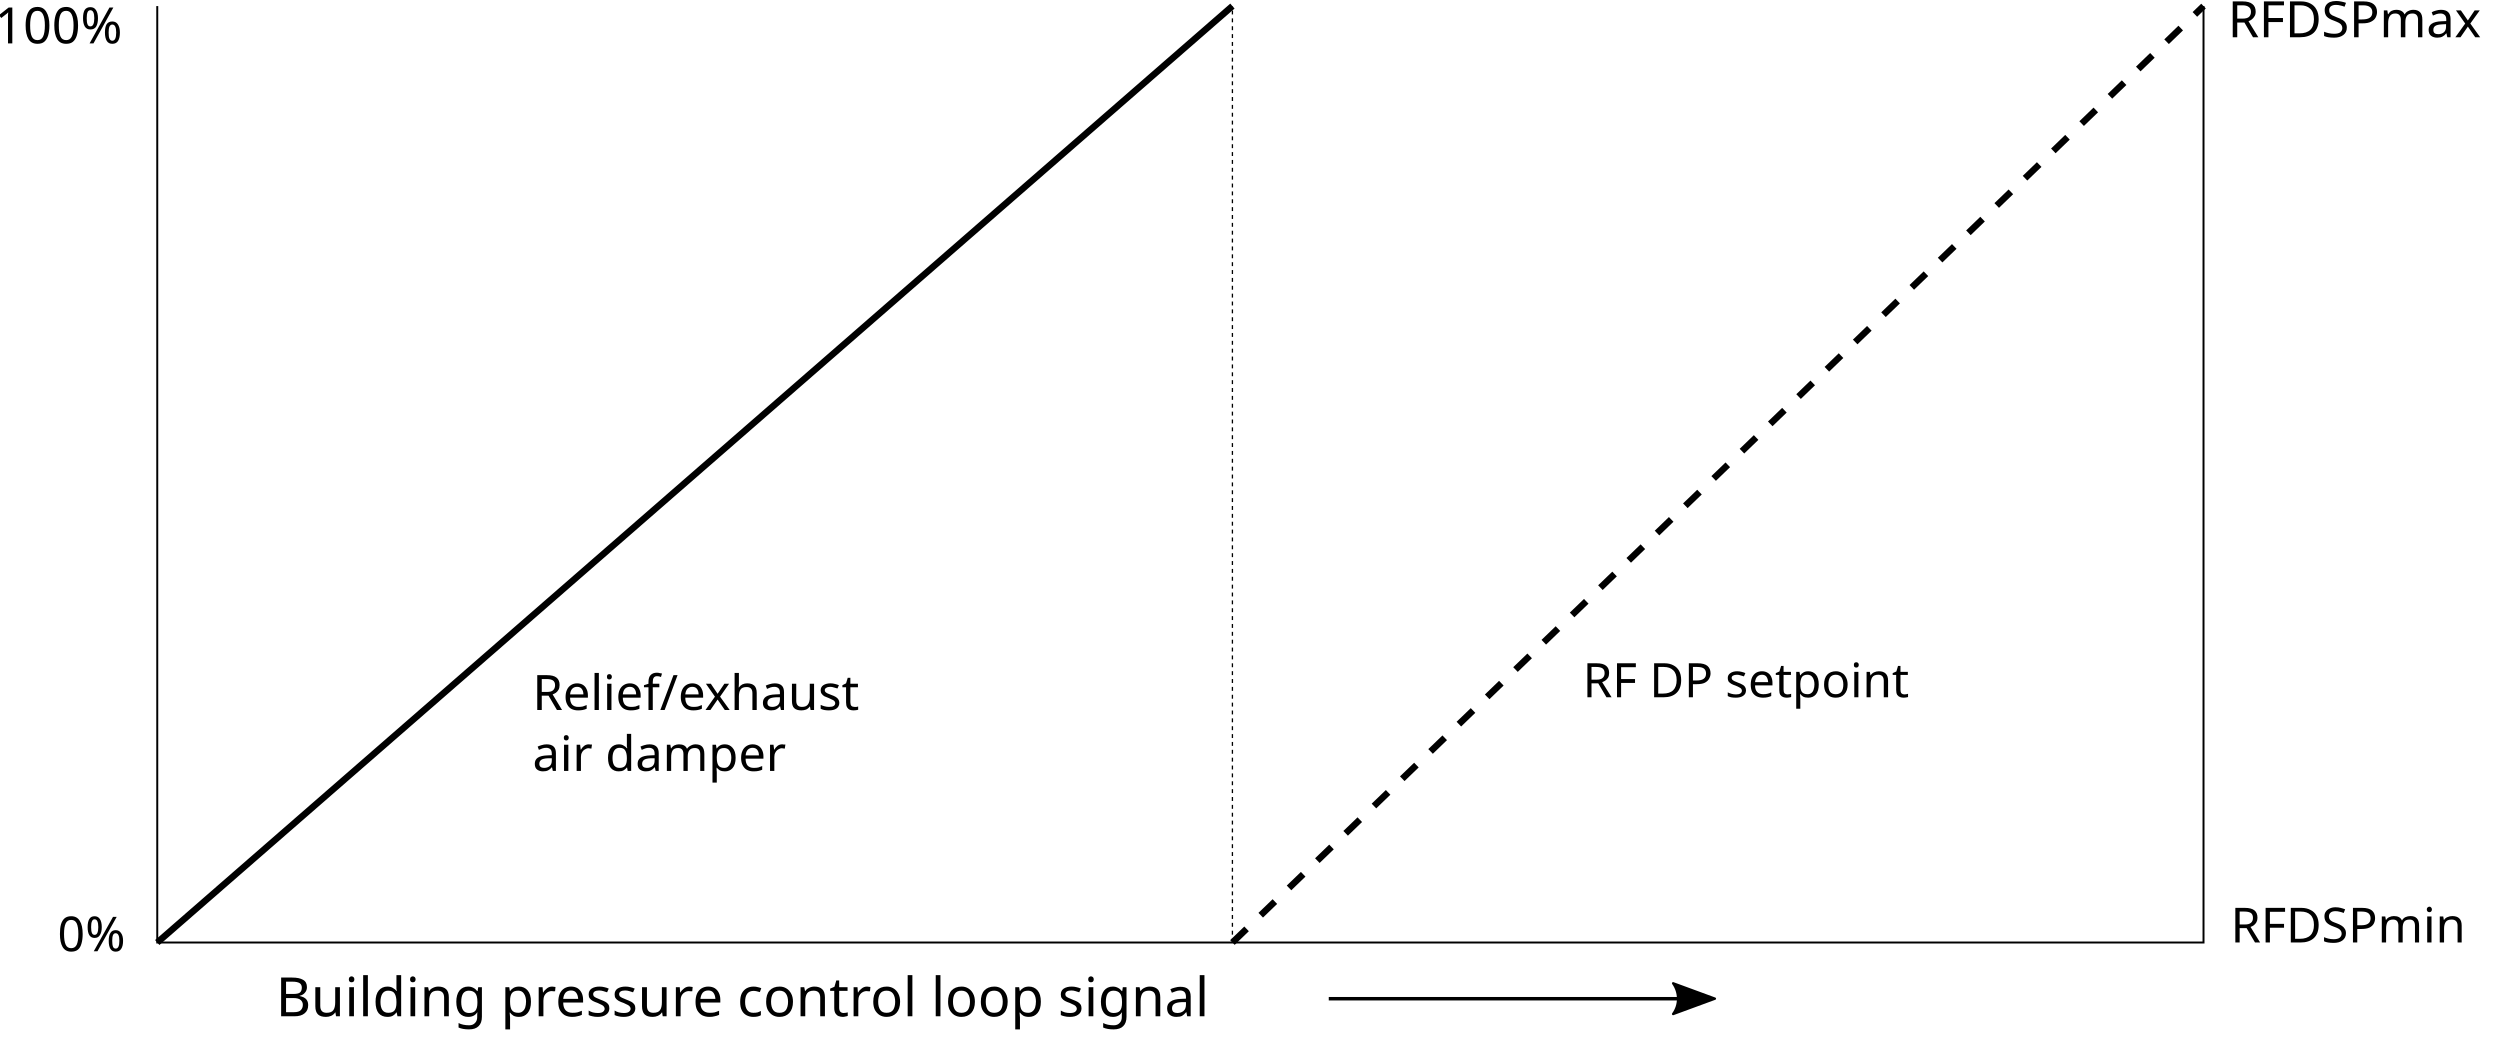
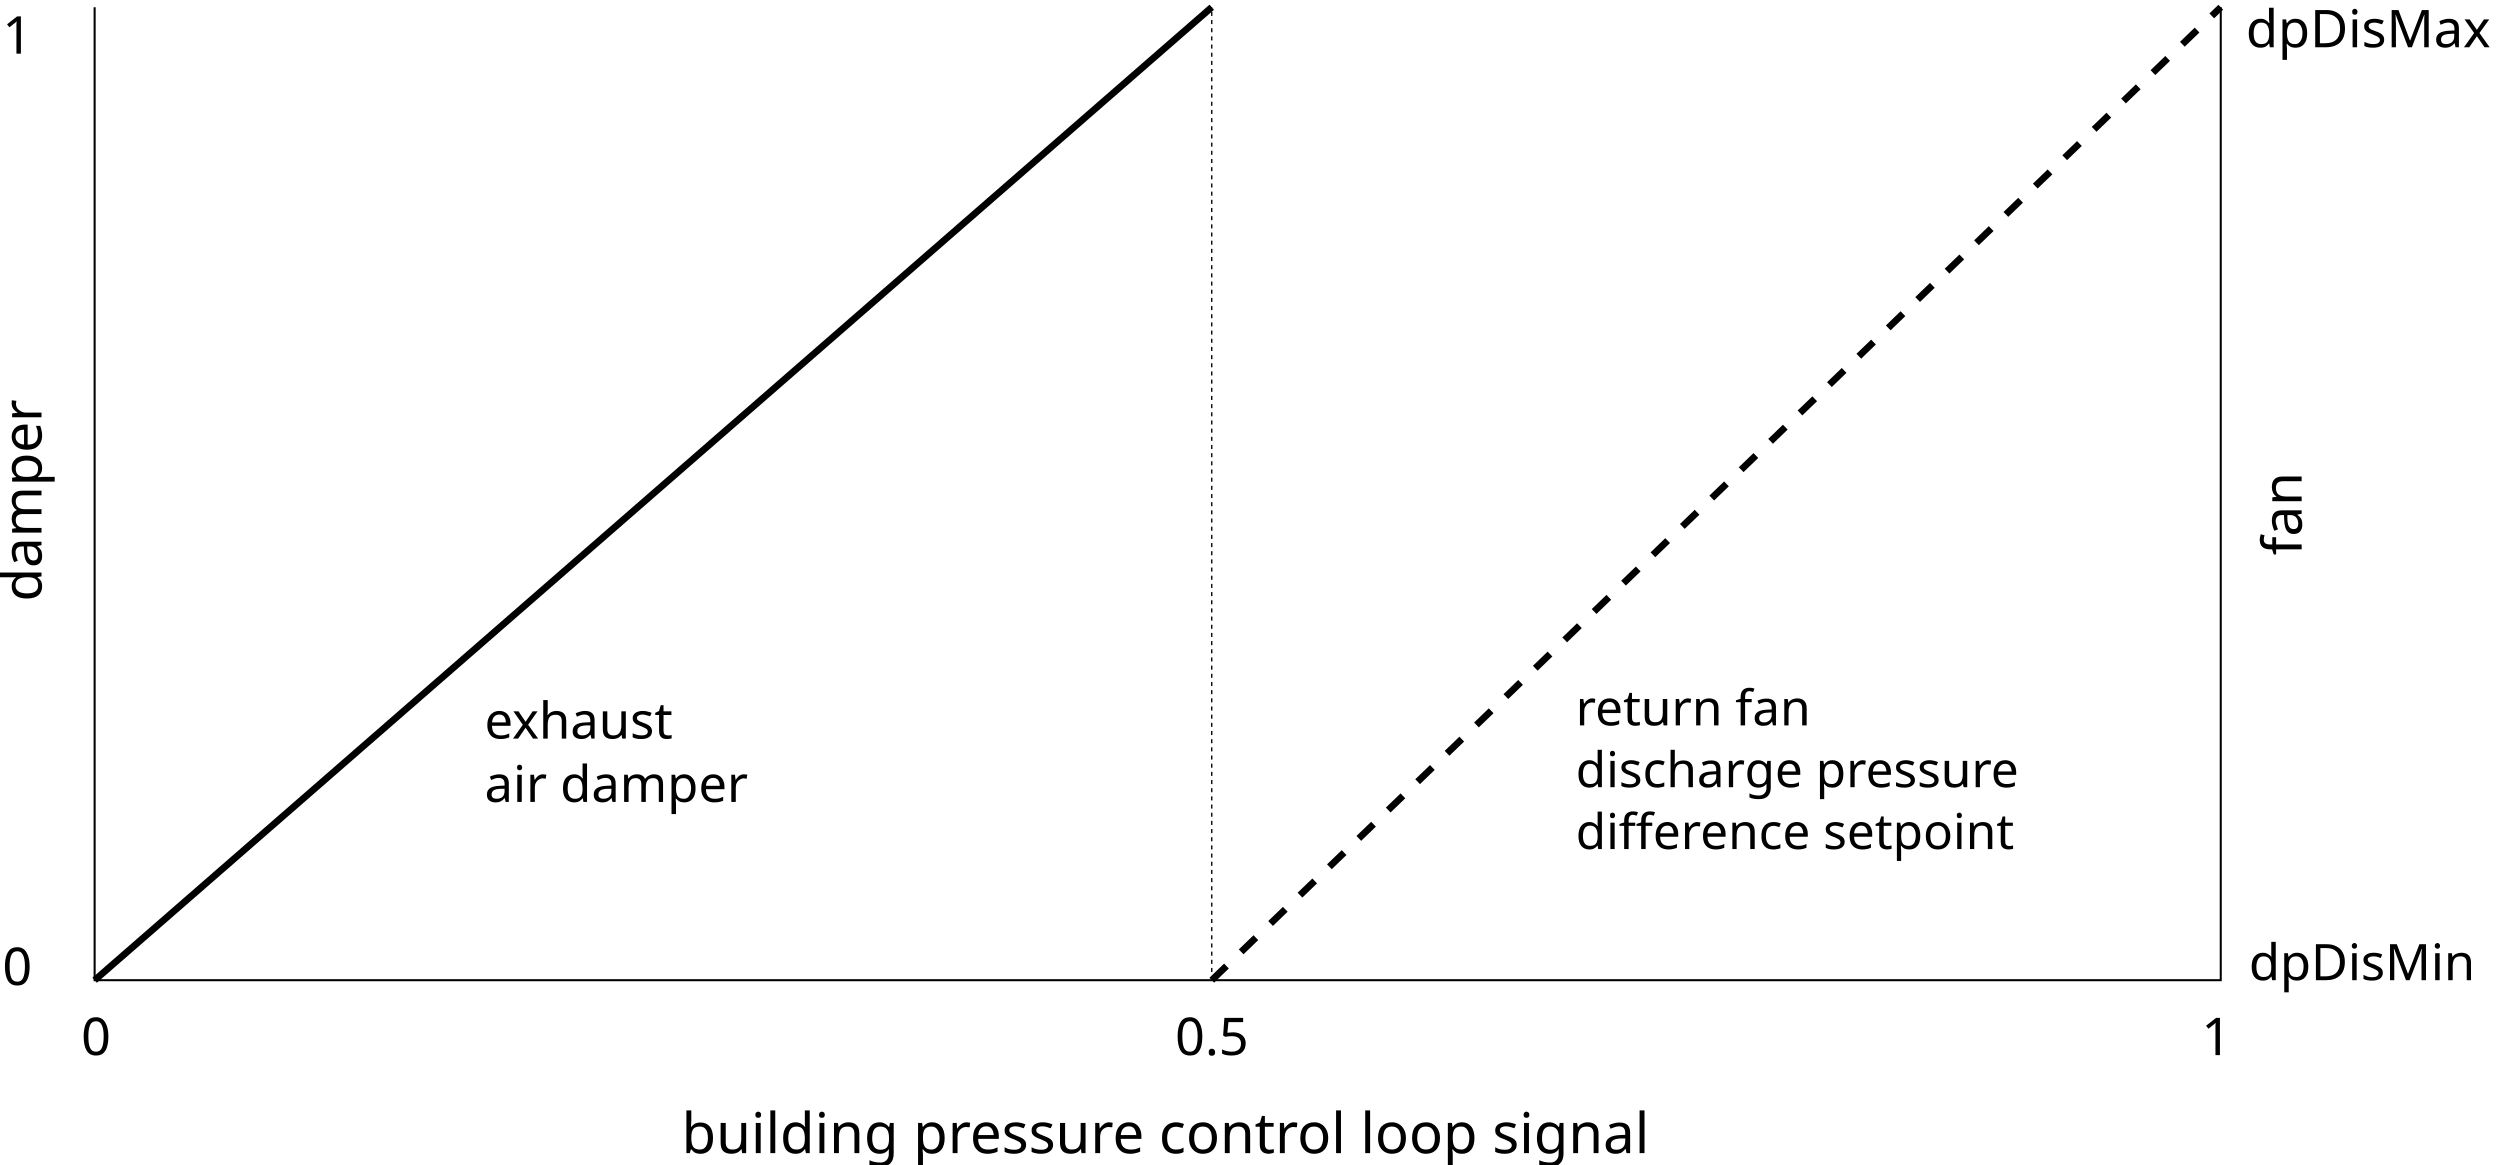
- <svg xmlns="http://www.w3.org/2000/svg" width="190.719mm" height="80.198mm" viewBox="0 0 190.719 80.198" version="1.1" id="svg8">
+ <svg xmlns="http://www.w3.org/2000/svg" width="183.555mm" height="85.525mm" viewBox="0 0 183.555 85.525" version="1.1" id="svg8">
  <defs id="defs2">
    <marker orient="auto" refY="0" refX="0" id="Arrow2Lend" style="overflow:visible">
      <path id="path1013" style="fill:#000000;fill-opacity:1;fill-rule:evenodd;stroke:#000000;stroke-width:0.625;stroke-linejoin:round;stroke-opacity:1" d="M 8.719,4.034 -2.207,0.016 8.719,-4.002 c -1.745,2.372 -1.735,5.617 -6e-7,8.035 z" transform="matrix(-1.1,0,0,-1.1,-1.1,0)" />
    </marker>
  </defs>
-   <g id="layer1" transform="translate(-9.170071,-84.869)">
-     <path style="fill:none;fill-rule:evenodd;stroke:#000000;stroke-width:0.15;stroke-linecap:butt;stroke-linejoin:miter;stroke-miterlimit:4;stroke-dasharray:none;stroke-opacity:1" d="M 21.167,85.333 V 156.771 H 177.271 V 85.333" id="path12" />
-     <path style="fill:none;fill-rule:evenodd;stroke:#000000;stroke-width:0.1;stroke-linecap:butt;stroke-linejoin:miter;stroke-miterlimit:4;stroke-dasharray:0.3, 0.3;stroke-dashoffset:0;stroke-opacity:1" d="M 103.188,156.771 V 85.333" id="path14" />
+   <g id="layer1" transform="translate(-14.21928,-84.80174)">
+     <path style="fill:none;fill-rule:evenodd;stroke:#000000;stroke-width:0.15;stroke-linecap:butt;stroke-linejoin:miter;stroke-miterlimit:4;stroke-dasharray:none;stroke-opacity:1" d="m 21.167,85.333 0,71.437 156.104,0 0,-71.437" id="path12" />
+     <path style="fill:none;fill-rule:evenodd;stroke:#000000;stroke-width:0.1;stroke-linecap:butt;stroke-linejoin:miter;stroke-miterlimit:4;stroke-dasharray:0.3, 0.3;stroke-dashoffset:0;stroke-opacity:1" d="m 103.188,156.771 0,-71.437" id="path14" />
    <path style="fill:none;fill-rule:evenodd;stroke:#000000;stroke-width:0.5;stroke-linecap:butt;stroke-linejoin:miter;stroke-miterlimit:4;stroke-dasharray:none;stroke-opacity:1" d="M 21.167,156.771 103.188,85.333" id="path16" />
    <path style="fill:none;fill-rule:evenodd;stroke:#000000;stroke-width:0.5;stroke-linecap:butt;stroke-linejoin:miter;stroke-miterlimit:4;stroke-dasharray:1.5, 1.5;stroke-dashoffset:0;stroke-opacity:1" d="M 103.188,156.771 177.271,85.333" id="path20" />
-     <text xml:space="preserve" style="font-style:normal;font-weight:normal;font-size:4.133px;line-height:125%;font-family:sans-serif;letter-spacing:0px;word-spacing:0px;fill:#000000;fill-opacity:1;stroke:none;stroke-width:0.103px;stroke-linecap:butt;stroke-linejoin:miter;stroke-opacity:1" x="30.211" y="162.4" id="text26">
-       <tspan id="tspan24" x="30.211" y="162.4" style="stroke-width:0.103px">Building pressure control loop signal</tspan>
+     <text xml:space="preserve" style="font-style:normal;font-weight:normal;font-size:4.133px;line-height:125%;font-family:sans-serif;letter-spacing:0px;word-spacing:0px;fill:#000000;fill-opacity:1;stroke:none;stroke-width:0.103px;stroke-linecap:butt;stroke-linejoin:miter;stroke-opacity:1" x="64.258" y="169.467" id="text26">
+       <tspan id="tspan24" x="64.258" y="169.467" style="stroke-width:0.103px">building pressure control loop signal</tspan>
    </text>
-     <path style="fill:#000000;fill-opacity:1;fill-rule:evenodd;stroke:#000000;stroke-width:0.265;stroke-linecap:butt;stroke-linejoin:miter;stroke-miterlimit:4;stroke-dasharray:none;stroke-opacity:1;marker-end:url(#Arrow2Lend)" d="m 110.538,161.059 h 29.104" id="path28" />
-     <text xml:space="preserve" style="font-style:normal;font-variant:normal;font-weight:normal;font-stretch:normal;font-size:3.724px;line-height:125%;font-family:sans-serif;-inkscape-font-specification:'sans-serif, Normal';font-variant-ligatures:normal;font-variant-caps:normal;font-variant-numeric:normal;font-feature-settings:normal;text-align:start;letter-spacing:0px;word-spacing:0px;writing-mode:lr-tb;text-anchor:start;fill:#000000;fill-opacity:1;stroke:none;stroke-width:0.093px;stroke-linecap:butt;stroke-linejoin:miter;stroke-opacity:1" x="49.798" y="139.03" id="text26-6">
-       <tspan id="tspan52" x="49.798" y="139.03" style="stroke-width:0.093px">Relief/exhaust </tspan>
+     <text xml:space="preserve" style="font-style:normal;font-variant:normal;font-weight:normal;font-stretch:normal;font-size:3.724px;line-height:125%;font-family:sans-serif;-inkscape-font-specification:'sans-serif, Normal';text-align:start;letter-spacing:0px;word-spacing:0px;writing-mode:lr-tb;text-anchor:start;fill:#000000;fill-opacity:1;stroke:none;stroke-width:0.093px;stroke-linecap:butt;stroke-linejoin:miter;stroke-opacity:1" x="49.798" y="139.03" id="text26-6">
+       <tspan id="tspan52" x="49.798" y="139.03" style="stroke-width:0.093px">exhaust </tspan>
      <tspan id="tspan54" x="49.798" y="143.685" style="stroke-width:0.093px">air damper</tspan>
    </text>
-     <text xml:space="preserve" style="font-style:normal;font-variant:normal;font-weight:normal;font-stretch:normal;font-size:3.631px;line-height:125%;font-family:sans-serif;-inkscape-font-specification:'sans-serif, Normal';font-variant-ligatures:normal;font-variant-caps:normal;font-variant-numeric:normal;font-feature-settings:normal;text-align:start;letter-spacing:0px;word-spacing:0px;writing-mode:lr-tb;text-anchor:start;fill:#000000;fill-opacity:1;stroke:none;stroke-width:0.091px;stroke-linecap:butt;stroke-linejoin:miter;stroke-opacity:1" x="129.91" y="138.06" id="text26-6-3">
-       <tspan id="tspan77" x="129.91" y="138.06" style="stroke-width:0.091px">RF DP setpoint</tspan>
+     <text xml:space="preserve" style="font-style:normal;font-variant:normal;font-weight:normal;font-stretch:normal;font-size:3.631px;line-height:125%;font-family:sans-serif;-inkscape-font-specification:'sans-serif, Normal';text-align:start;letter-spacing:0px;word-spacing:0px;writing-mode:lr-tb;text-anchor:start;fill:#000000;fill-opacity:1;stroke:none;stroke-width:0.091px;stroke-linecap:butt;stroke-linejoin:miter;stroke-opacity:1" x="129.91" y="138.06" id="text26-6-3">
+       <tspan id="tspan77" x="129.91" y="138.06" style="stroke-width:0.091px">return fan</tspan>
+       <tspan x="129.91" y="142.599" style="stroke-width:0.091px" id="tspan3454">discharge pressure</tspan>
+       <tspan x="129.91" y="147.138" style="stroke-width:0.091px" id="tspan3456">difference setpoint</tspan>
    </text>
-     <text xml:space="preserve" style="font-style:normal;font-variant:normal;font-weight:normal;font-stretch:normal;font-size:3.708px;line-height:125%;font-family:sans-serif;-inkscape-font-specification:'sans-serif, Normal';font-variant-ligatures:normal;font-variant-caps:normal;font-variant-numeric:normal;font-feature-settings:normal;text-align:start;letter-spacing:0px;word-spacing:0px;writing-mode:lr-tb;text-anchor:start;fill:#000000;fill-opacity:1;stroke:none;stroke-width:0.093px;stroke-linecap:butt;stroke-linejoin:miter;stroke-opacity:1" x="179.339" y="156.769" id="text26-6-3-6">
-       <tspan id="tspan97" x="179.339" y="156.769" style="stroke-width:0.093px">RFDSPmin</tspan>
+     <text xml:space="preserve" style="font-style:normal;font-variant:normal;font-weight:normal;font-stretch:normal;font-size:3.708px;line-height:125%;font-family:sans-serif;-inkscape-font-specification:'sans-serif, Normal';text-align:start;letter-spacing:0px;word-spacing:0px;writing-mode:lr-tb;text-anchor:start;fill:#000000;fill-opacity:1;stroke:none;stroke-width:0.093px;stroke-linecap:butt;stroke-linejoin:miter;stroke-opacity:1" x="179.339" y="156.769" id="text26-6-3-6">
+       <tspan id="tspan97" x="179.339" y="156.769" style="stroke-width:0.093px">dpDisMin</tspan>
    </text>
-     <text xml:space="preserve" style="font-style:normal;font-variant:normal;font-weight:normal;font-stretch:normal;font-size:3.826px;line-height:125%;font-family:sans-serif;-inkscape-font-specification:'sans-serif, Normal';font-variant-ligatures:normal;font-variant-caps:normal;font-variant-numeric:normal;font-feature-settings:normal;text-align:start;letter-spacing:0px;word-spacing:0px;writing-mode:lr-tb;text-anchor:start;fill:#000000;fill-opacity:1;stroke:none;stroke-width:0.096px;stroke-linecap:butt;stroke-linejoin:miter;stroke-opacity:1" x="179.126" y="87.709" id="text26-6-3-6-9">
-       <tspan id="tspan117" x="179.126" y="87.709" style="stroke-width:0.096px">RFDSPmax</tspan>
+     <text xml:space="preserve" style="font-style:normal;font-variant:normal;font-weight:normal;font-stretch:normal;font-size:3.826px;line-height:125%;font-family:sans-serif;-inkscape-font-specification:'sans-serif, Normal';text-align:start;letter-spacing:0px;word-spacing:0px;writing-mode:lr-tb;text-anchor:start;fill:#000000;fill-opacity:1;stroke:none;stroke-width:0.096px;stroke-linecap:butt;stroke-linejoin:miter;stroke-opacity:1" x="179.126" y="88.273" id="text26-6-3-6-9">
+       <tspan id="tspan117" x="179.126" y="88.273" style="stroke-width:0.096px">dpDisMax</tspan>
    </text>
-     <text xml:space="preserve" style="font-style:normal;font-variant:normal;font-weight:normal;font-stretch:normal;font-size:3.694px;line-height:125%;font-family:sans-serif;-inkscape-font-specification:'sans-serif, Normal';font-variant-ligatures:normal;font-variant-caps:normal;font-variant-numeric:normal;font-feature-settings:normal;text-align:start;letter-spacing:0px;word-spacing:0px;writing-mode:lr-tb;text-anchor:start;fill:#000000;fill-opacity:1;stroke:none;stroke-width:0.092px;stroke-linecap:butt;stroke-linejoin:miter;stroke-opacity:1" x="13.553" y="157.439" id="text26-6-3-6-8">
-       <tspan id="tspan145" x="13.553" y="157.439" style="stroke-width:0.092px">0%</tspan>
+     <text xml:space="preserve" style="font-style:normal;font-variant:normal;font-weight:normal;font-stretch:normal;font-size:3.826px;line-height:125%;font-family:sans-serif;-inkscape-font-specification:'sans-serif, Normal';text-align:start;letter-spacing:0px;word-spacing:0px;writing-mode:lr-tb;text-anchor:start;fill:#000000;fill-opacity:1;stroke:none;stroke-width:0.096px;stroke-linecap:butt;stroke-linejoin:miter;stroke-opacity:1" x="14.394" y="88.742" id="text26-6-3-6-9-2">
+       <tspan id="tspan143" x="14.394" y="88.742" style="stroke-width:0.096px">1</tspan>
    </text>
-     <text xml:space="preserve" style="font-style:normal;font-variant:normal;font-weight:normal;font-stretch:normal;font-size:3.826px;line-height:125%;font-family:sans-serif;-inkscape-font-specification:'sans-serif, Normal';font-variant-ligatures:normal;font-variant-caps:normal;font-variant-numeric:normal;font-feature-settings:normal;text-align:start;letter-spacing:0px;word-spacing:0px;writing-mode:lr-tb;text-anchor:start;fill:#000000;fill-opacity:1;stroke:none;stroke-width:0.096px;stroke-linecap:butt;stroke-linejoin:miter;stroke-opacity:1" x="8.75" y="88.178" id="text26-6-3-6-9-2">
-       <tspan id="tspan143" x="8.75" y="88.178" style="stroke-width:0.096px">100%</tspan>
+     <text xml:space="preserve" style="font-style:normal;font-variant:normal;font-weight:normal;font-stretch:normal;font-size:4.008px;line-height:125%;font-family:sans-serif;-inkscape-font-specification:'sans-serif, Normal';text-align:start;letter-spacing:0px;word-spacing:0px;writing-mode:lr-tb;text-anchor:start;fill:#000000;fill-opacity:1;stroke:none;stroke-width:0.1px;stroke-linecap:butt;stroke-linejoin:miter;stroke-opacity:1" x="-128.963" y="17.264" id="text26-3" transform="matrix(0,-1,1,0,0,0)">
+       <tspan id="tspan165" x="-128.963" y="17.264" style="font-style:normal;font-variant:normal;font-weight:normal;font-stretch:normal;font-size:4.008px;line-height:125%;font-family:sans-serif;-inkscape-font-specification:'sans-serif, Normal';text-align:start;writing-mode:lr-tb;text-anchor:start;stroke-width:0.1px">damper</tspan>
    </text>
-     <text xml:space="preserve" style="font-style:normal;font-variant:normal;font-weight:normal;font-stretch:normal;font-size:4.008px;line-height:125%;font-family:sans-serif;-inkscape-font-specification:'sans-serif, Normal';font-variant-ligatures:normal;font-variant-caps:normal;font-variant-numeric:normal;font-feature-settings:normal;text-align:start;letter-spacing:0px;word-spacing:0px;writing-mode:tb-rl;text-anchor:start;fill:#000000;fill-opacity:1;stroke:none;stroke-width:0.1px;stroke-linecap:butt;stroke-linejoin:miter;stroke-opacity:1" x="15.607" y="95.933" id="text26-3">
-       <tspan id="tspan165" x="95.933" y="15.607" style="stroke-width:0.1px">Damper position, % open</tspan>
+     <text id="text3506" y="157.129" x="14.394" style="font-style:normal;font-variant:normal;font-weight:normal;font-stretch:normal;font-size:3.826px;line-height:125%;font-family:sans-serif;-inkscape-font-specification:'sans-serif, Normal';text-align:start;letter-spacing:0px;word-spacing:0px;writing-mode:lr-tb;text-anchor:start;fill:#000000;fill-opacity:1;stroke:none;stroke-width:0.096px;stroke-linecap:butt;stroke-linejoin:miter;stroke-opacity:1" xml:space="preserve">
+       <tspan style="stroke-width:0.096px" y="157.129" x="14.394" id="tspan3508">0</tspan>
    </text>
-     <text xml:space="preserve" style="font-style:normal;font-variant:normal;font-weight:normal;font-stretch:normal;font-size:4.008px;line-height:125%;font-family:sans-serif;-inkscape-font-specification:'sans-serif, Normal';font-variant-ligatures:normal;font-variant-caps:normal;font-variant-numeric:normal;font-feature-settings:normal;text-align:start;letter-spacing:0px;word-spacing:0px;writing-mode:tb-rl;text-anchor:start;fill:#000000;fill-opacity:1;stroke:none;stroke-width:0.1px;stroke-linecap:butt;stroke-linejoin:miter;stroke-opacity:1" x="182.632" y="106.902" id="text26-3-0">
-       <tspan id="tspan185" x="106.902" y="182.632">DF DP setpoint</tspan>
+     <text xml:space="preserve" style="font-style:normal;font-variant:normal;font-weight:normal;font-stretch:normal;font-size:3.826px;line-height:125%;font-family:sans-serif;-inkscape-font-specification:'sans-serif, Normal';text-align:start;letter-spacing:0px;word-spacing:0px;writing-mode:lr-tb;text-anchor:start;fill:#000000;fill-opacity:1;stroke:none;stroke-width:0.096px;stroke-linecap:butt;stroke-linejoin:miter;stroke-opacity:1" x="20.176" y="162.268" id="text3510">
+       <tspan id="tspan3512" x="20.176" y="162.268" style="stroke-width:0.096px">0</tspan>
+     </text>
+     <text id="text3514" y="162.268" x="100.496" style="font-style:normal;font-variant:normal;font-weight:normal;font-stretch:normal;font-size:3.826px;line-height:125%;font-family:sans-serif;-inkscape-font-specification:'sans-serif, Normal';text-align:start;letter-spacing:0px;word-spacing:0px;writing-mode:lr-tb;text-anchor:start;fill:#000000;fill-opacity:1;stroke:none;stroke-width:0.096px;stroke-linecap:butt;stroke-linejoin:miter;stroke-opacity:1" xml:space="preserve">
+       <tspan style="stroke-width:0.096px" y="162.268" x="100.496" id="tspan3516">0.5</tspan>
+     </text>
+     <text xml:space="preserve" style="font-style:normal;font-variant:normal;font-weight:normal;font-stretch:normal;font-size:3.826px;line-height:125%;font-family:sans-serif;-inkscape-font-specification:'sans-serif, Normal';text-align:start;letter-spacing:0px;word-spacing:0px;writing-mode:lr-tb;text-anchor:start;fill:#000000;fill-opacity:1;stroke:none;stroke-width:0.096px;stroke-linecap:butt;stroke-linejoin:miter;stroke-opacity:1" x="175.851" y="162.268" id="text3518">
+       <tspan id="tspan3520" x="175.851" y="162.268" style="stroke-width:0.096px">1</tspan>
+     </text>
+     <text transform="matrix(0,-1,1,0,0,0)" id="text3522" y="183.211" x="-125.576" style="font-style:normal;font-variant:normal;font-weight:normal;font-stretch:normal;font-size:4.008px;line-height:125%;font-family:sans-serif;-inkscape-font-specification:'sans-serif, Normal';text-align:start;letter-spacing:0px;word-spacing:0px;writing-mode:lr-tb;text-anchor:start;fill:#000000;fill-opacity:1;stroke:none;stroke-width:0.1px;stroke-linecap:butt;stroke-linejoin:miter;stroke-opacity:1" xml:space="preserve">
+       <tspan style="font-style:normal;font-variant:normal;font-weight:normal;font-stretch:normal;font-size:4.008px;line-height:125%;font-family:sans-serif;-inkscape-font-specification:'sans-serif, Normal';text-align:start;writing-mode:lr-tb;text-anchor:start;stroke-width:0.1px" y="183.211" x="-125.576" id="tspan3524">fan</tspan>
    </text>
  </g>
</svg>
